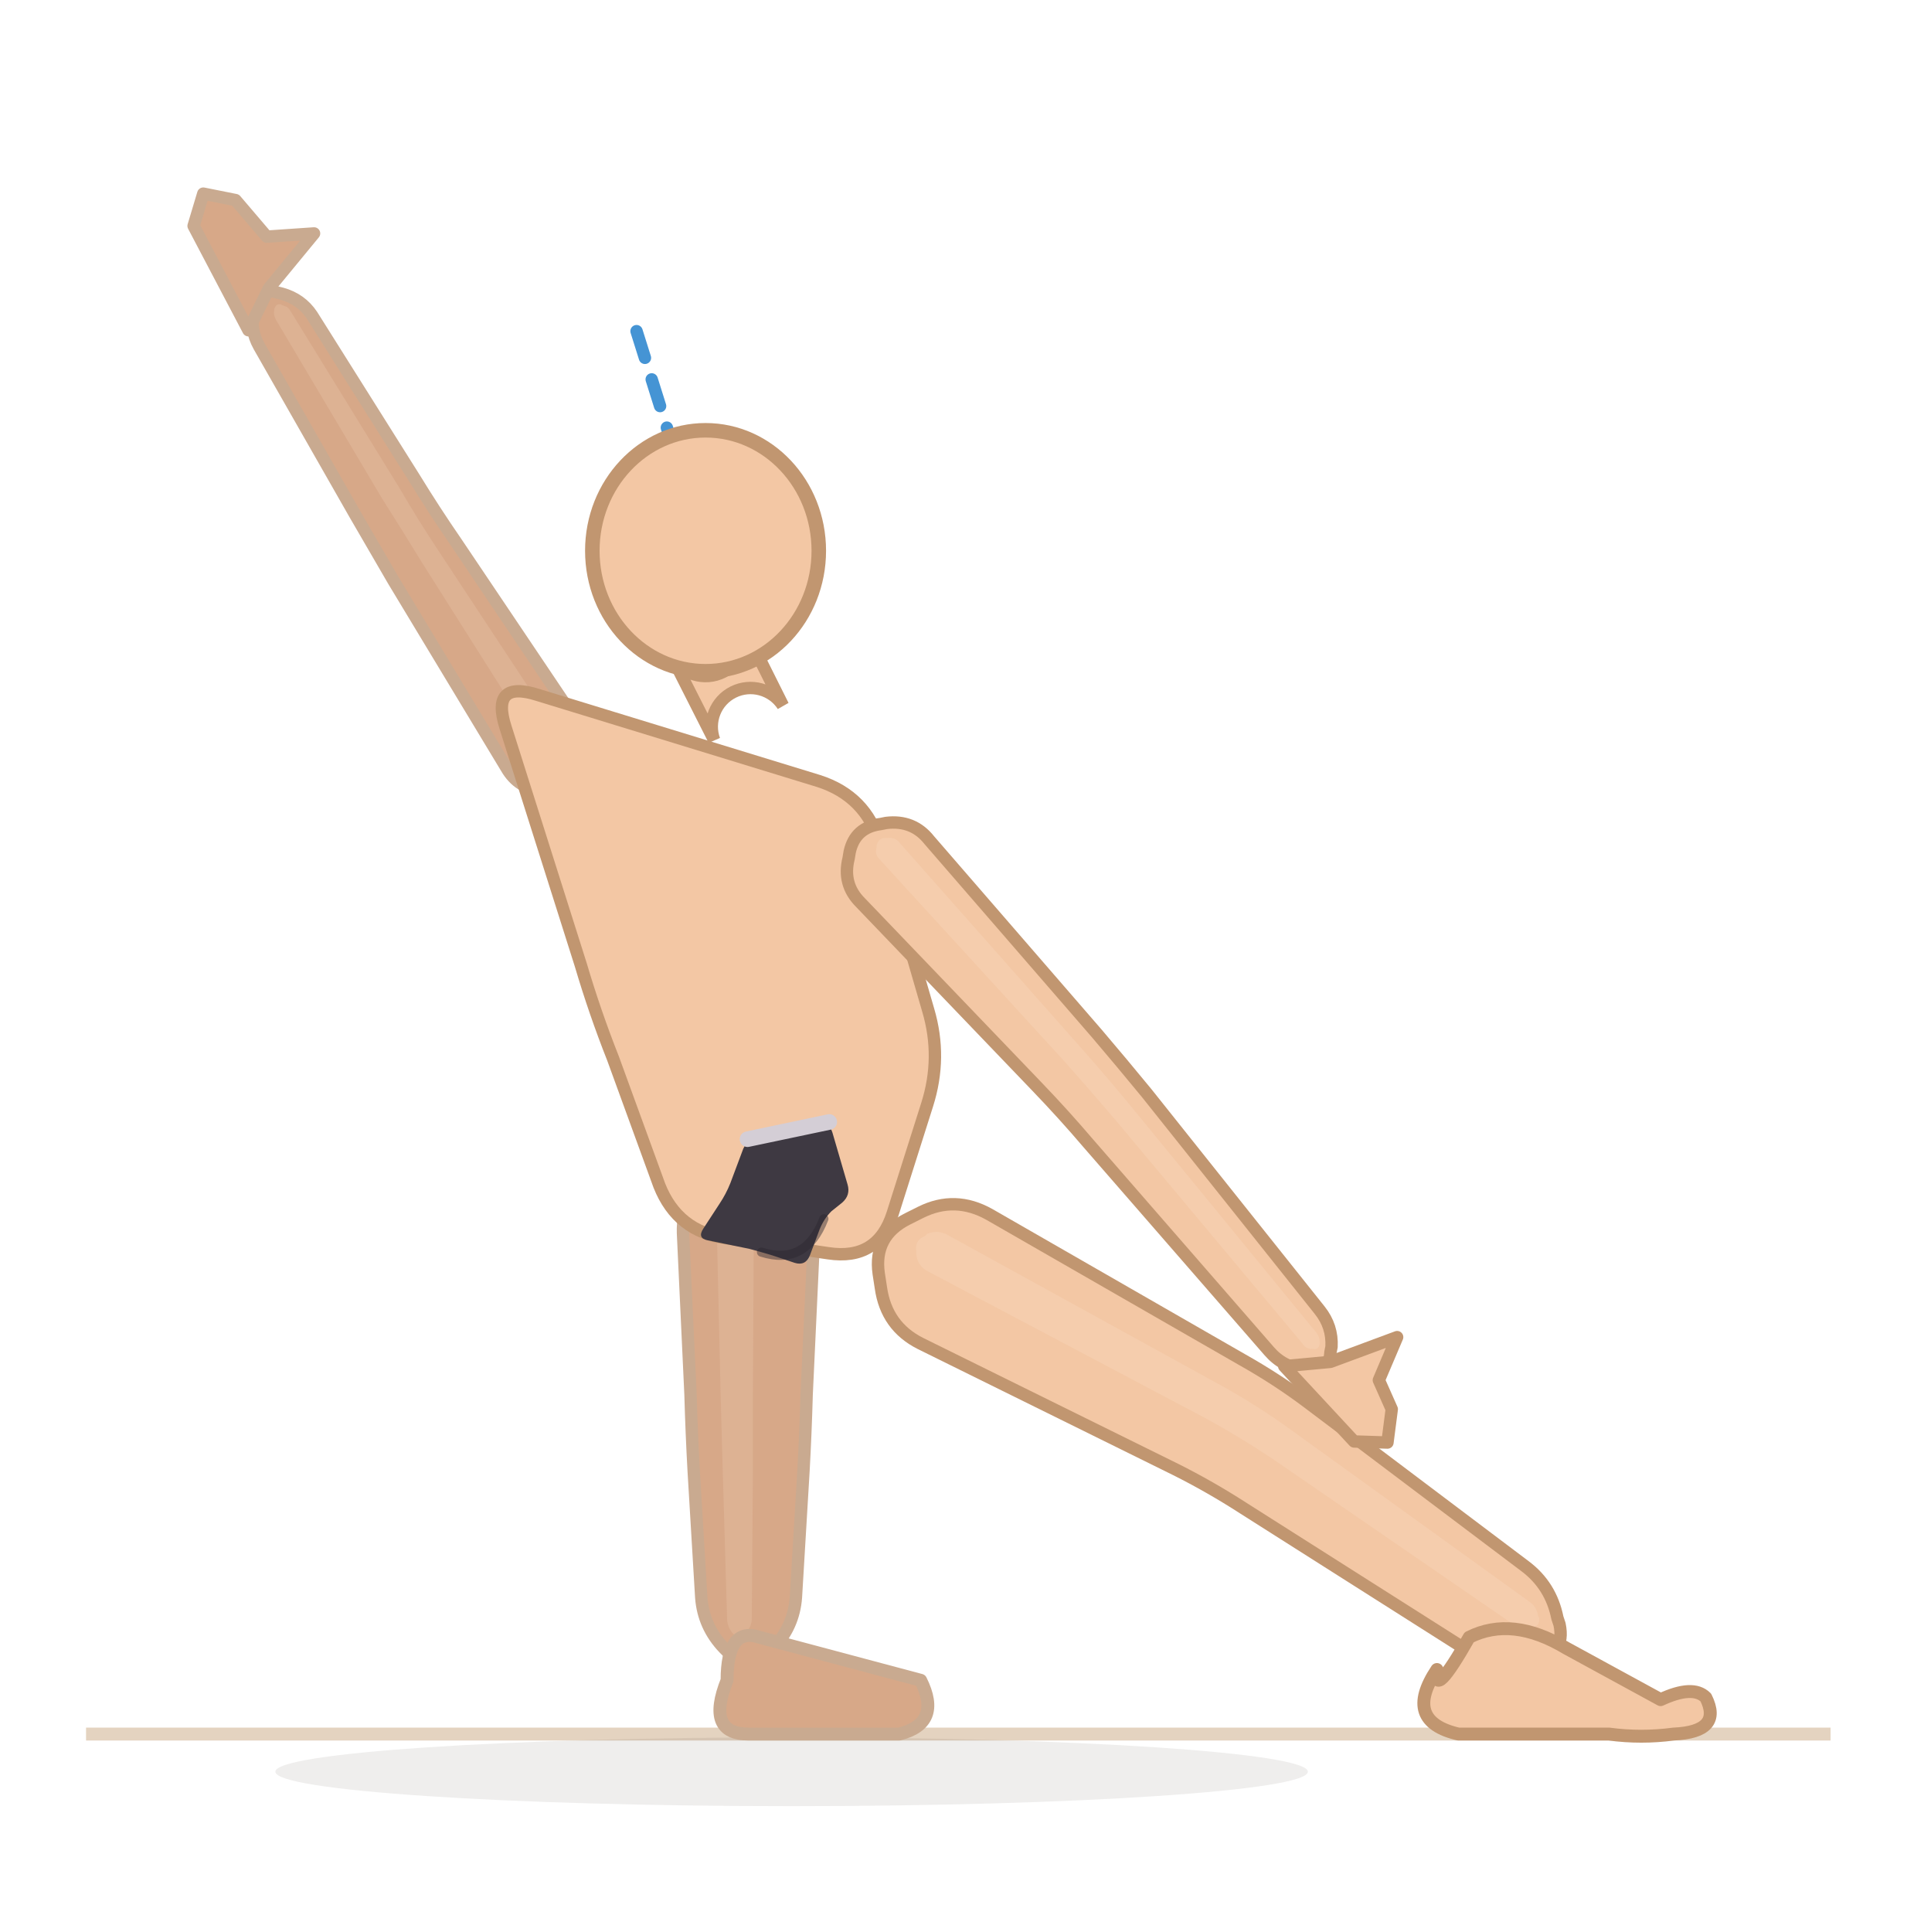
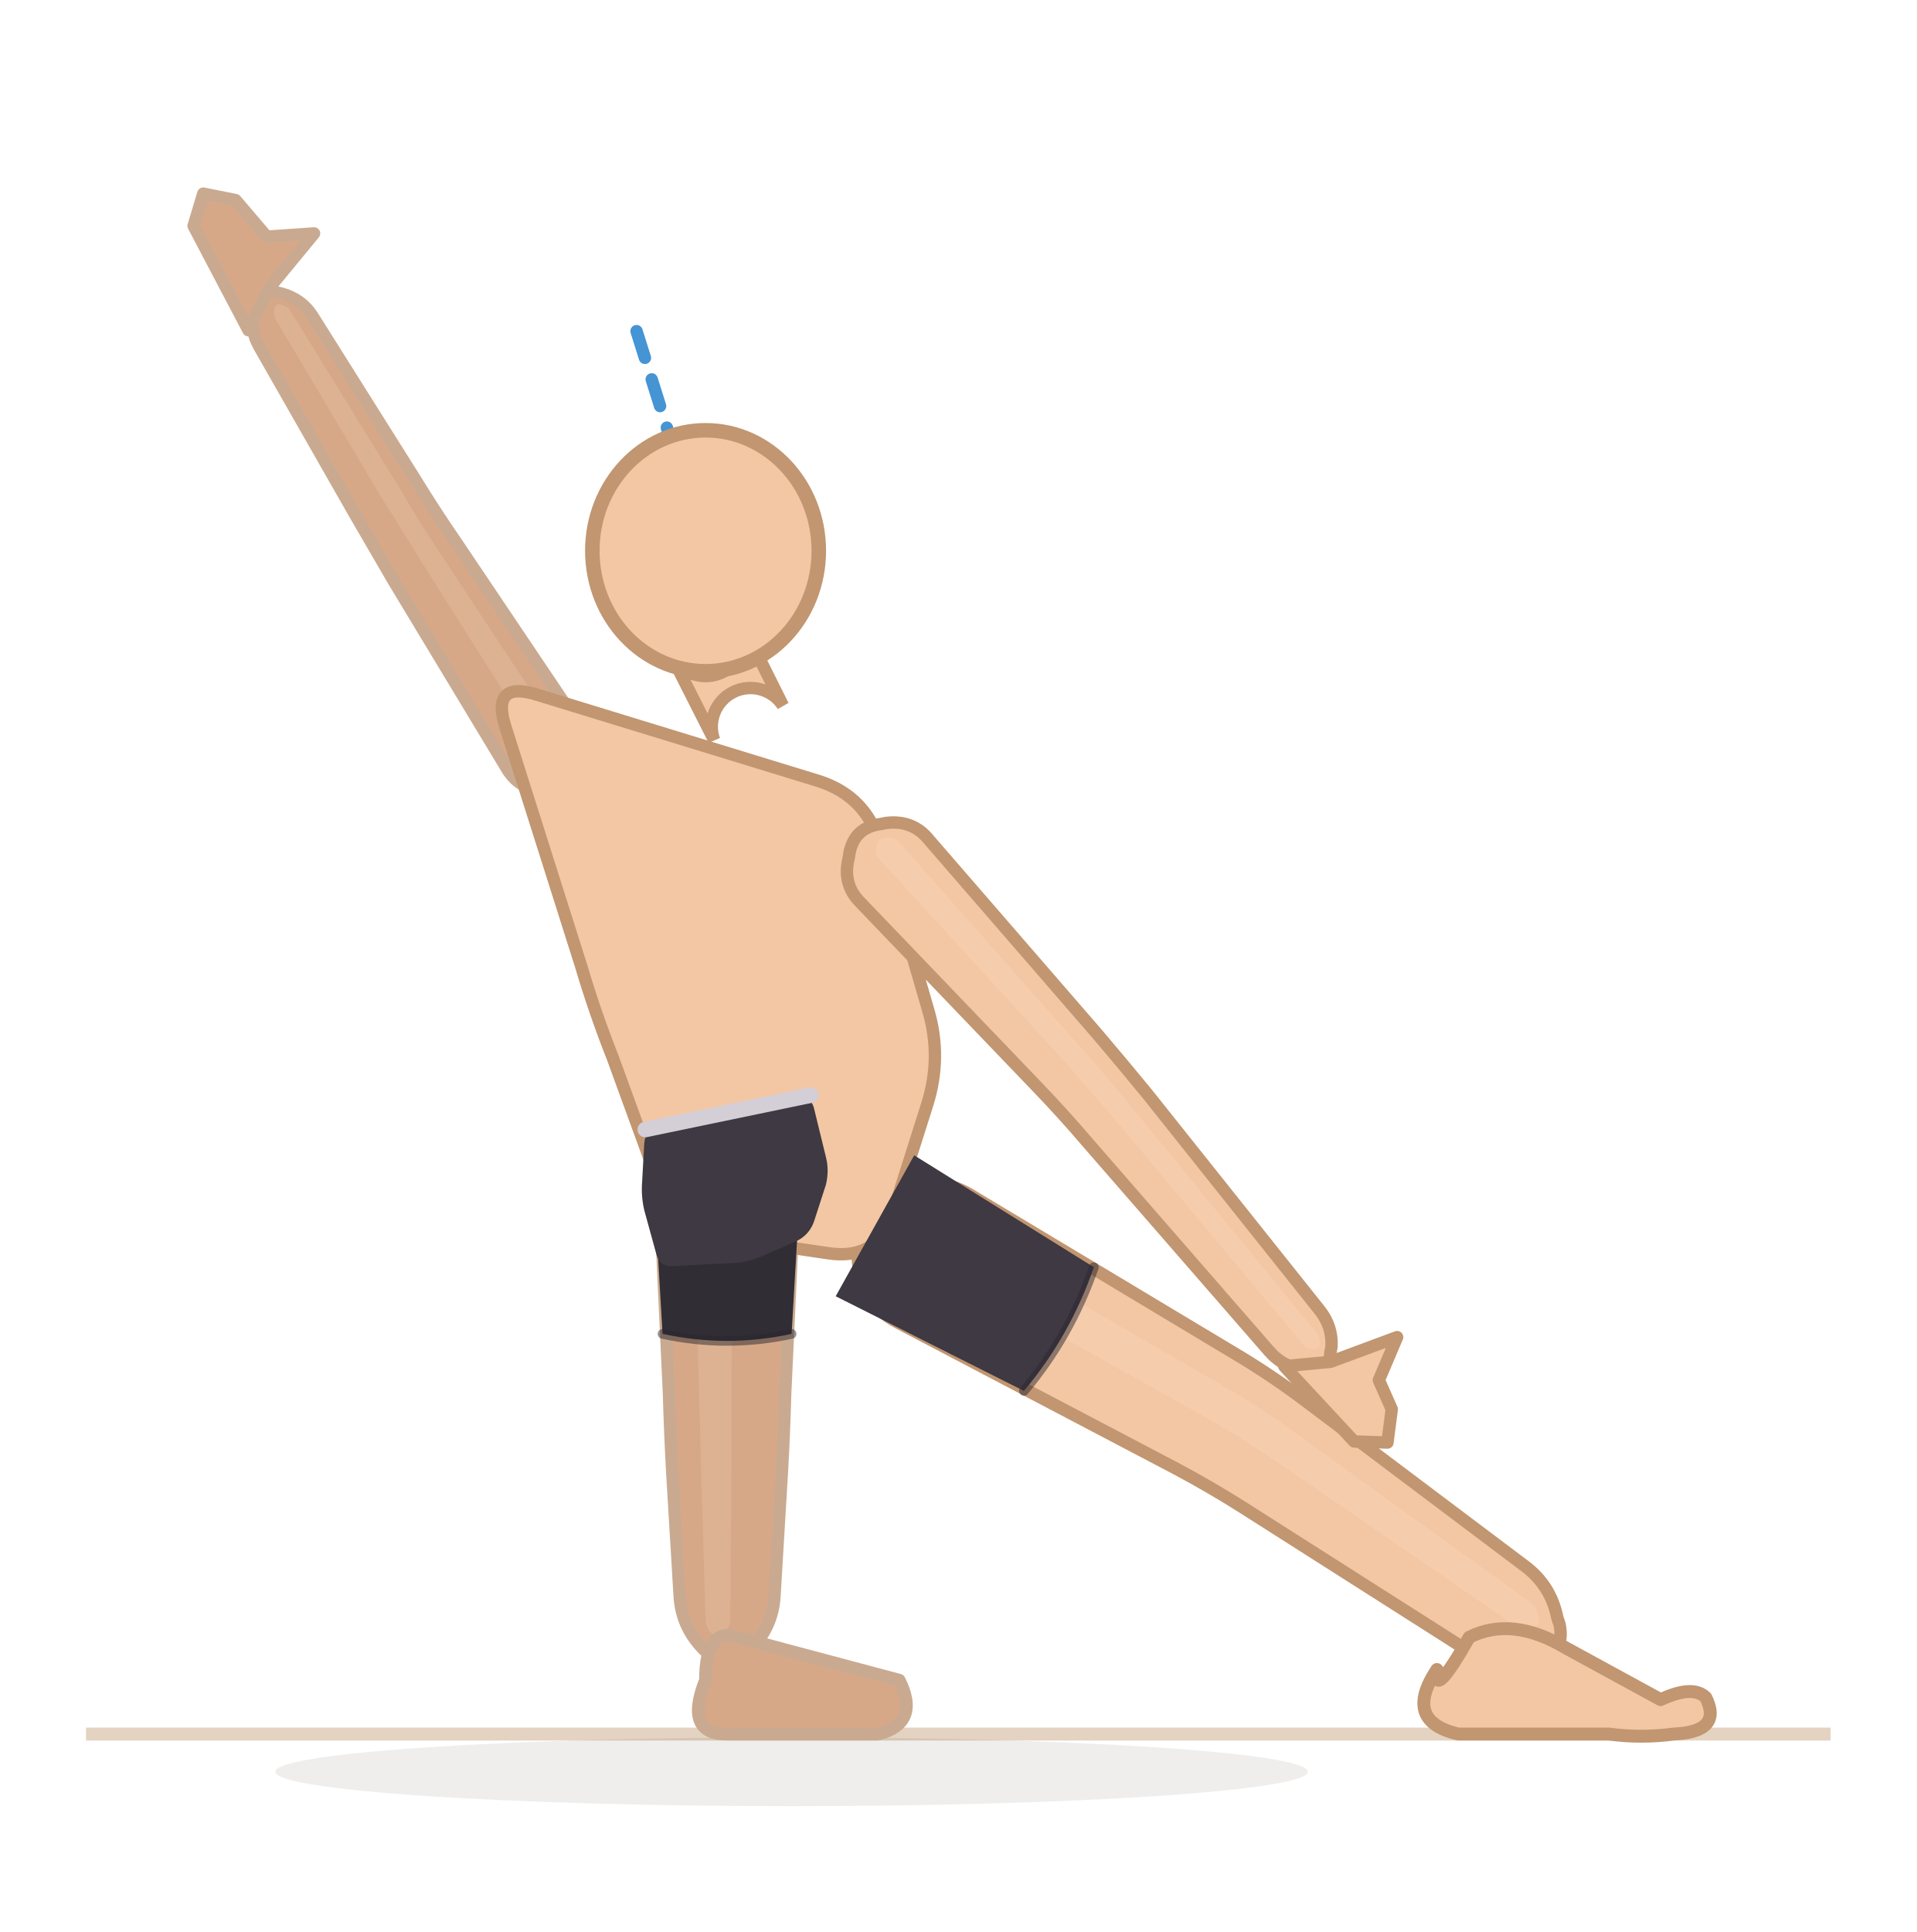
<svg xmlns="http://www.w3.org/2000/svg" viewBox="26.4 6.8 178.2 179.6">
  <line x1="34.4" y1="168" x2="196.6" y2="168" stroke="#e4d3c0" stroke-width="1.2" />
  <ellipse cx="100" cy="171.5" rx="48" ry="3.2" fill="rgba(62,42,28,0.08)" />
-   <path d="M 89.9,121.4 L 90.6,136.4 Q 90.7,140 90.9,143.6 L 91.6,155.3 Q 91.8,158 93.7,160 L 94.1,160.4 Q 96,162.4 97.9,160.4 L 98.3,160 Q 100.2,158 100.4,155.3 L 101.1,143.6 Q 101.3,140 101.4,136.4 L 102.1,121.4 Q 102.2,118 99.4,116 L 98.8,115.5 Q 96,113.5 93.2,115.5 L 92.6,116 Q 89.8,118 89.9,121.4 Z" fill="#d7a888" stroke="#c9aa90" stroke-width="1.15" stroke-linejoin="round" />
-   <path d="M 93,119 L 93.4,136.4 Q 93.5,140 93.6,143.6 L 94,157.2 Q 94,158 94.5,158.6 L 94.6,158.7 Q 95.2,159.2 95.7,158.7 L 95.8,158.5 Q 96.3,158 96.3,157.2 L 96.4,143.6 Q 96.4,140 96.4,136.4 L 96.5,118.9 Q 96.5,118 95.7,117.4 L 95.5,117.3 Q 94.7,116.8 94,117.3 L 93.8,117.4 Q 93,118 93,119 Z" fill="#f3d4bc" opacity="0.22" />
-   <path d="M 94,163 Q 92,168 96,168 L 110,168 Q 114,167 112,163 L 97,159 Q 94,158 94,163 Z" fill="#d7a888" stroke="#c9aa90" stroke-width="1.2" stroke-linejoin="round" />
-   <path d="M 112,131.7 L 135.7,143.4 Q 138.9,145 142,147 L 162.8,160.2 Q 165.4,161.8 168.3,161.3 L 169,161.2 Q 172,160.7 171.4,157.8 L 171.2,157.2 Q 170.6,154.2 168.2,152.4 L 147.9,137.1 Q 145.1,135 141.9,133.2 L 118.4,119.7 Q 115.2,117.9 112,119.5 L 110.8,120.1 Q 107.6,121.7 108.1,125.2 L 108.3,126.5 Q 108.8,130.1 112,131.7 Z" fill="#f3c7a4" stroke="#c19670" stroke-width="1.15" stroke-linejoin="round" />
-   <path d="M 112.7,125 L 138.6,138.7 Q 141.7,140.4 144.7,142.4 L 167.1,157.8 Q 167.8,158.3 168.6,158.2 L 168.8,158.1 Q 169.6,158 169.5,157.2 L 169.4,157 Q 169.3,156.2 168.6,155.7 L 146.4,139.7 Q 143.5,137.6 140.3,135.8 L 114.5,121.6 Q 113.6,121.1 112.6,121.5 L 112.4,121.7 Q 111.4,122.1 111.6,123.2 L 111.6,123.4 Q 111.7,124.5 112.7,125 Z" fill="#fbe3cf" opacity="0.22" />
+   <path d="M 87.9,121.4 L 88.6,136.4 Q 88.7,140 88.9,143.6 L 89.6,155.3 Q 89.8,158 91.7,160 L 92.1,160.4 Q 94,162.4 95.9,160.4 L 96.3,160 Q 98.2,158 98.4,155.3 L 99.1,143.6 Q 99.3,140 99.4,136.4 L 100.1,121.4 Q 100.2,118 97.4,116 L 96.8,115.5 Q 94,113.5 91.2,115.5 L 90.6,116 Q 87.8,118 87.9,121.4 Z" fill="#d7a888" stroke="#c9aa90" stroke-width="1.15" stroke-linejoin="round" />
+   <path d="M 91,119 L 91.4,136.4 Q 91.5,140 91.6,143.6 L 92,157.2 Q 92,158 92.5,158.6 L 92.6,158.7 Q 93.2,159.2 93.7,158.7 L 93.8,158.5 Q 94.3,158 94.3,157.2 L 94.4,143.6 Q 94.4,140 94.4,136.4 L 94.5,118.9 Q 94.5,118 93.7,117.4 L 93.5,117.3 Q 92.7,116.8 92,117.3 L 91.8,117.4 Q 91,118 91,119 Z" fill="#f3d4bc" opacity="0.22" />
+   <path d="M 92,163 Q 90,168 94,168 L 108,168 Q 112,167 110,163 L 95,159 Q 92,158 92,163 Z" fill="#d7a888" stroke="#c9aa90" stroke-width="1.2" stroke-linejoin="round" />
+   <path d="M 109.8,129.7 L 135.7,143.3 Q 138.9,145 141.9,146.9 L 162.8,160.2 Q 165.4,161.8 168.3,161.3 L 169,161.2 Q 172,160.7 171.4,157.8 L 171.2,157.2 Q 170.6,154.2 168.2,152.4 L 148,137.2 Q 145.1,135 142,133.1 L 116.5,117.8 Q 113.4,116 110.1,117.5 L 108.9,118 Q 105.7,119.6 106.1,123.1 L 106.2,124.4 Q 106.6,128 109.8,129.7 Z" fill="#f3c7a4" stroke="#c19670" stroke-width="1.15" stroke-linejoin="round" />
+   <path d="M 110.7,123 L 138.6,138.6 Q 141.7,140.4 144.7,142.4 L 167.1,157.8 Q 167.8,158.3 168.6,158.2 L 168.8,158.1 Q 169.6,158 169.5,157.2 L 169.4,157 Q 169.3,156.2 168.6,155.7 L 146.4,139.7 Q 143.5,137.6 140.4,135.8 L 112.6,119.7 Q 111.6,119.1 110.7,119.6 L 110.4,119.7 Q 109.5,120.1 109.6,121.2 L 109.6,121.4 Q 109.7,122.5 110.7,123 Z" fill="#fbe3cf" opacity="0.22" />
  <path d="M 160,162 Q 156.8,166.8 162,168 L 176,168 Q 179,168.4 182,168 Q 186.6,167.8 185,164.6 Q 183.8,163.4 180.8,164.8 L 172,160 Q 167,157 163,159 Q 159.6,165 160,162 Z" fill="#f3c7a4" stroke="#c19670" stroke-width="1.2" stroke-linejoin="round" />
  <path d="M 80.1,74 L 68.8,57.2 Q 66.8,54.3 64.9,51.2 L 55.4,36.1 Q 54.4,34.6 52.6,34.1 L 52.2,34 Q 50.5,33.5 50.1,35.3 L 50,35.7 Q 49.6,37.4 50.5,39 L 59.4,54.6 Q 61.2,57.7 63,60.8 L 73.5,78.2 Q 74.6,80.1 76.8,80.3 L 77.3,80.3 Q 79.5,80.4 80.4,78.4 L 80.6,77.9 Q 81.4,75.9 80.1,74 Z" fill="#d7a888" stroke="#c9aa90" stroke-width="1.15" stroke-linejoin="round" />
  <path d="M 79.3,76.4 L 67.3,58.2 Q 65.3,55.2 63.5,52.1 L 53.4,35.7 Q 53.2,35.3 52.7,35.2 L 52.5,35.1 Q 52.1,35 51.9,35.5 L 51.9,35.6 Q 51.8,36.1 52.1,36.6 L 61.9,53.1 Q 63.8,56.1 65.7,59.2 L 77.4,77.7 Q 77.7,78.2 78.4,78.2 L 78.5,78.2 Q 79.1,78.2 79.3,77.7 L 79.4,77.5 Q 79.6,77 79.3,76.4 Z" fill="#f3d4bc" opacity="0.22" />
  <path d="M 49.5,37.5 L 44.4,27.8 L 45.3,24.8 L 48.3,25.4 L 51.2,28.8 L 55.6,28.5 L 51.4,33.6 Z" fill="#d7a888" stroke="#c9aa90" stroke-width="1.15" stroke-linejoin="round" />
  <path d="M 76.4,71.4 L 102.5,79.4 Q 106.9,80.8 108.2,85.2 L 112.7,100.7 Q 114,105.1 112.6,109.5 L 109.4,119.6 Q 108,124 103.4,123.3 L 93.9,121.9 Q 89.4,121.3 87.7,117 L 83.4,105.2 Q 81.7,100.9 80.4,96.5 L 73.4,74.4 Q 72,70 76.4,71.4 Z" fill="#f3c7a4" stroke="#c19670" stroke-width="1.15" stroke-linejoin="round" />
+   <g data-shorts="inline">
+     <path d="M 87.1,115.4 L 88,130.8 Q 94,132.1 100,130.8 L 100.9,115.4 Z" fill="#312d35" />
+     <path d="M 87.6,111.5 L 100.5,108.9 Q 101.8,108.6 102.1,109.9 L 103.2,114.4 Q 103.5,115.6 103.2,116.9 L 102.1,120.3 Q 101.7,121.5 100.6,122.1 L 97.2,123.6 Q 96,124.1 94.7,124.2 L 89,124.5 Q 87.7,124.6 87.4,123.3 L 86.3,119.3 Q 86,118 86.1,116.7 L 86.3,113.1 Q 86.4,111.8 87.6,111.5 Z" fill="#3e3942" />
+     <path d="M 86.4,111.8 L 101.8,108.6" fill="none" stroke="#d4ced6" stroke-width="1.45" stroke-linecap="round" />
+     <path d="M 104.1,127.3 L 121.6,136.1 Q 125.9,131 128.1,124.6 L 111.4,114.2 Z" fill="#3e3942" />
+     <path d="M 88,130.8 Q 94,132.1 100,130.8" fill="none" stroke="#2a262e" stroke-width="0.9" stroke-linecap="round" opacity="0.5" />
+     <path d="M 121.6,136.1 Q 125.9,131 128.1,124.6" fill="none" stroke="#2a262e" stroke-width="0.9" stroke-linecap="round" opacity="0.5" />
+   </g>
  <path d="M 106.4,90.7 L 122.8,107.8 Q 125.3,110.4 127.6,113.1 L 144.4,132.4 Q 145.7,133.9 147.6,134.1 L 148.1,134.2 Q 150,134.4 150.1,132.5 L 150.2,132 Q 150.3,130.1 149.1,128.6 L 133,108.4 Q 130.7,105.6 128.4,102.9 L 112.8,84.9 Q 111.3,83 108.8,83.3 L 108.3,83.4 Q 105.9,83.7 105.4,86 L 105.3,86.6 Q 104.7,89 106.4,90.7 Z" fill="#f3c7a4" stroke="#c19670" stroke-width="1.15" stroke-linejoin="round" />
  <path d="M 108.2,86.7 L 125.4,105.5 Q 127.8,108.2 130.1,110.9 L 147.5,131.7 Q 147.8,132.2 148.4,132.2 L 148.5,132.2 Q 149,132.3 149.1,131.7 L 149.1,131.6 Q 149.1,131.1 148.8,130.7 L 131.6,109.7 Q 129.3,106.9 126.9,104.2 L 110,85.1 Q 109.6,84.6 108.9,84.7 L 108.7,84.7 Q 108.1,84.7 107.9,85.4 L 107.9,85.6 Q 107.7,86.2 108.2,86.7 Z" fill="#fbe3cf" opacity="0.22" />
  <path d="M 145.8,133.8 L 152.3,140.8 L 155.4,140.9 L 155.8,137.8 L 154.6,135.1 L 156.3,131.1 L 150.1,133.4 Z" fill="#f3c7a4" stroke="#c19670" stroke-width="1.15" stroke-linejoin="round" />
  <line x1="92" y1="58" x2="85.4" y2="37" stroke="#2481cc" stroke-width="1.15" stroke-dasharray="2.6 2.1" stroke-linecap="round" opacity="0.85" />
  <path d="M 99.2,72.4 L 95.2,64.4 A 3.6 3.6 0 0 1 88.8,67.7 L 92.8,75.6 A 3.6 3.6 0 0 1 99.2,72.4 Z" fill="#f3c7a4" stroke="#c19670" stroke-width="1.15" />
  <ellipse cx="92" cy="58" rx="10.528" ry="11.2" fill="#f3c7a4" stroke="#c19670" stroke-width="1.35" />
-   <g data-shorts="1">
-     <path d="M 97,112.5 L 102.5,111.3 Q 103.5,111.1 103.8,112.1 L 105.2,116.9 Q 105.5,117.9 104.7,118.6 L 103.7,119.4 Q 103,120.1 102.6,121.1 L 101.7,123.5 Q 101.3,124.5 100.3,124.2 L 98.2,123.5 Q 97.2,123.2 96.1,122.9 L 92.2,122.1 Q 91.2,121.9 91.8,121 L 93.3,118.7 Q 93.9,117.8 94.3,116.8 L 95.5,113.6 Q 95.9,112.7 97,112.5 Z" fill="#3e3942" />
-     <path d="M 95.9,112.7 L 103.5,111.1" fill="none" stroke="#d4ced6" stroke-width="1.45" stroke-linecap="round" />
-     <path d="M 103,120.1 Q 101.3,124.5 97.2,123.2" fill="none" stroke="#2a262e" stroke-width="0.85" stroke-linecap="round" opacity="0.45" />
-   </g>
</svg>
